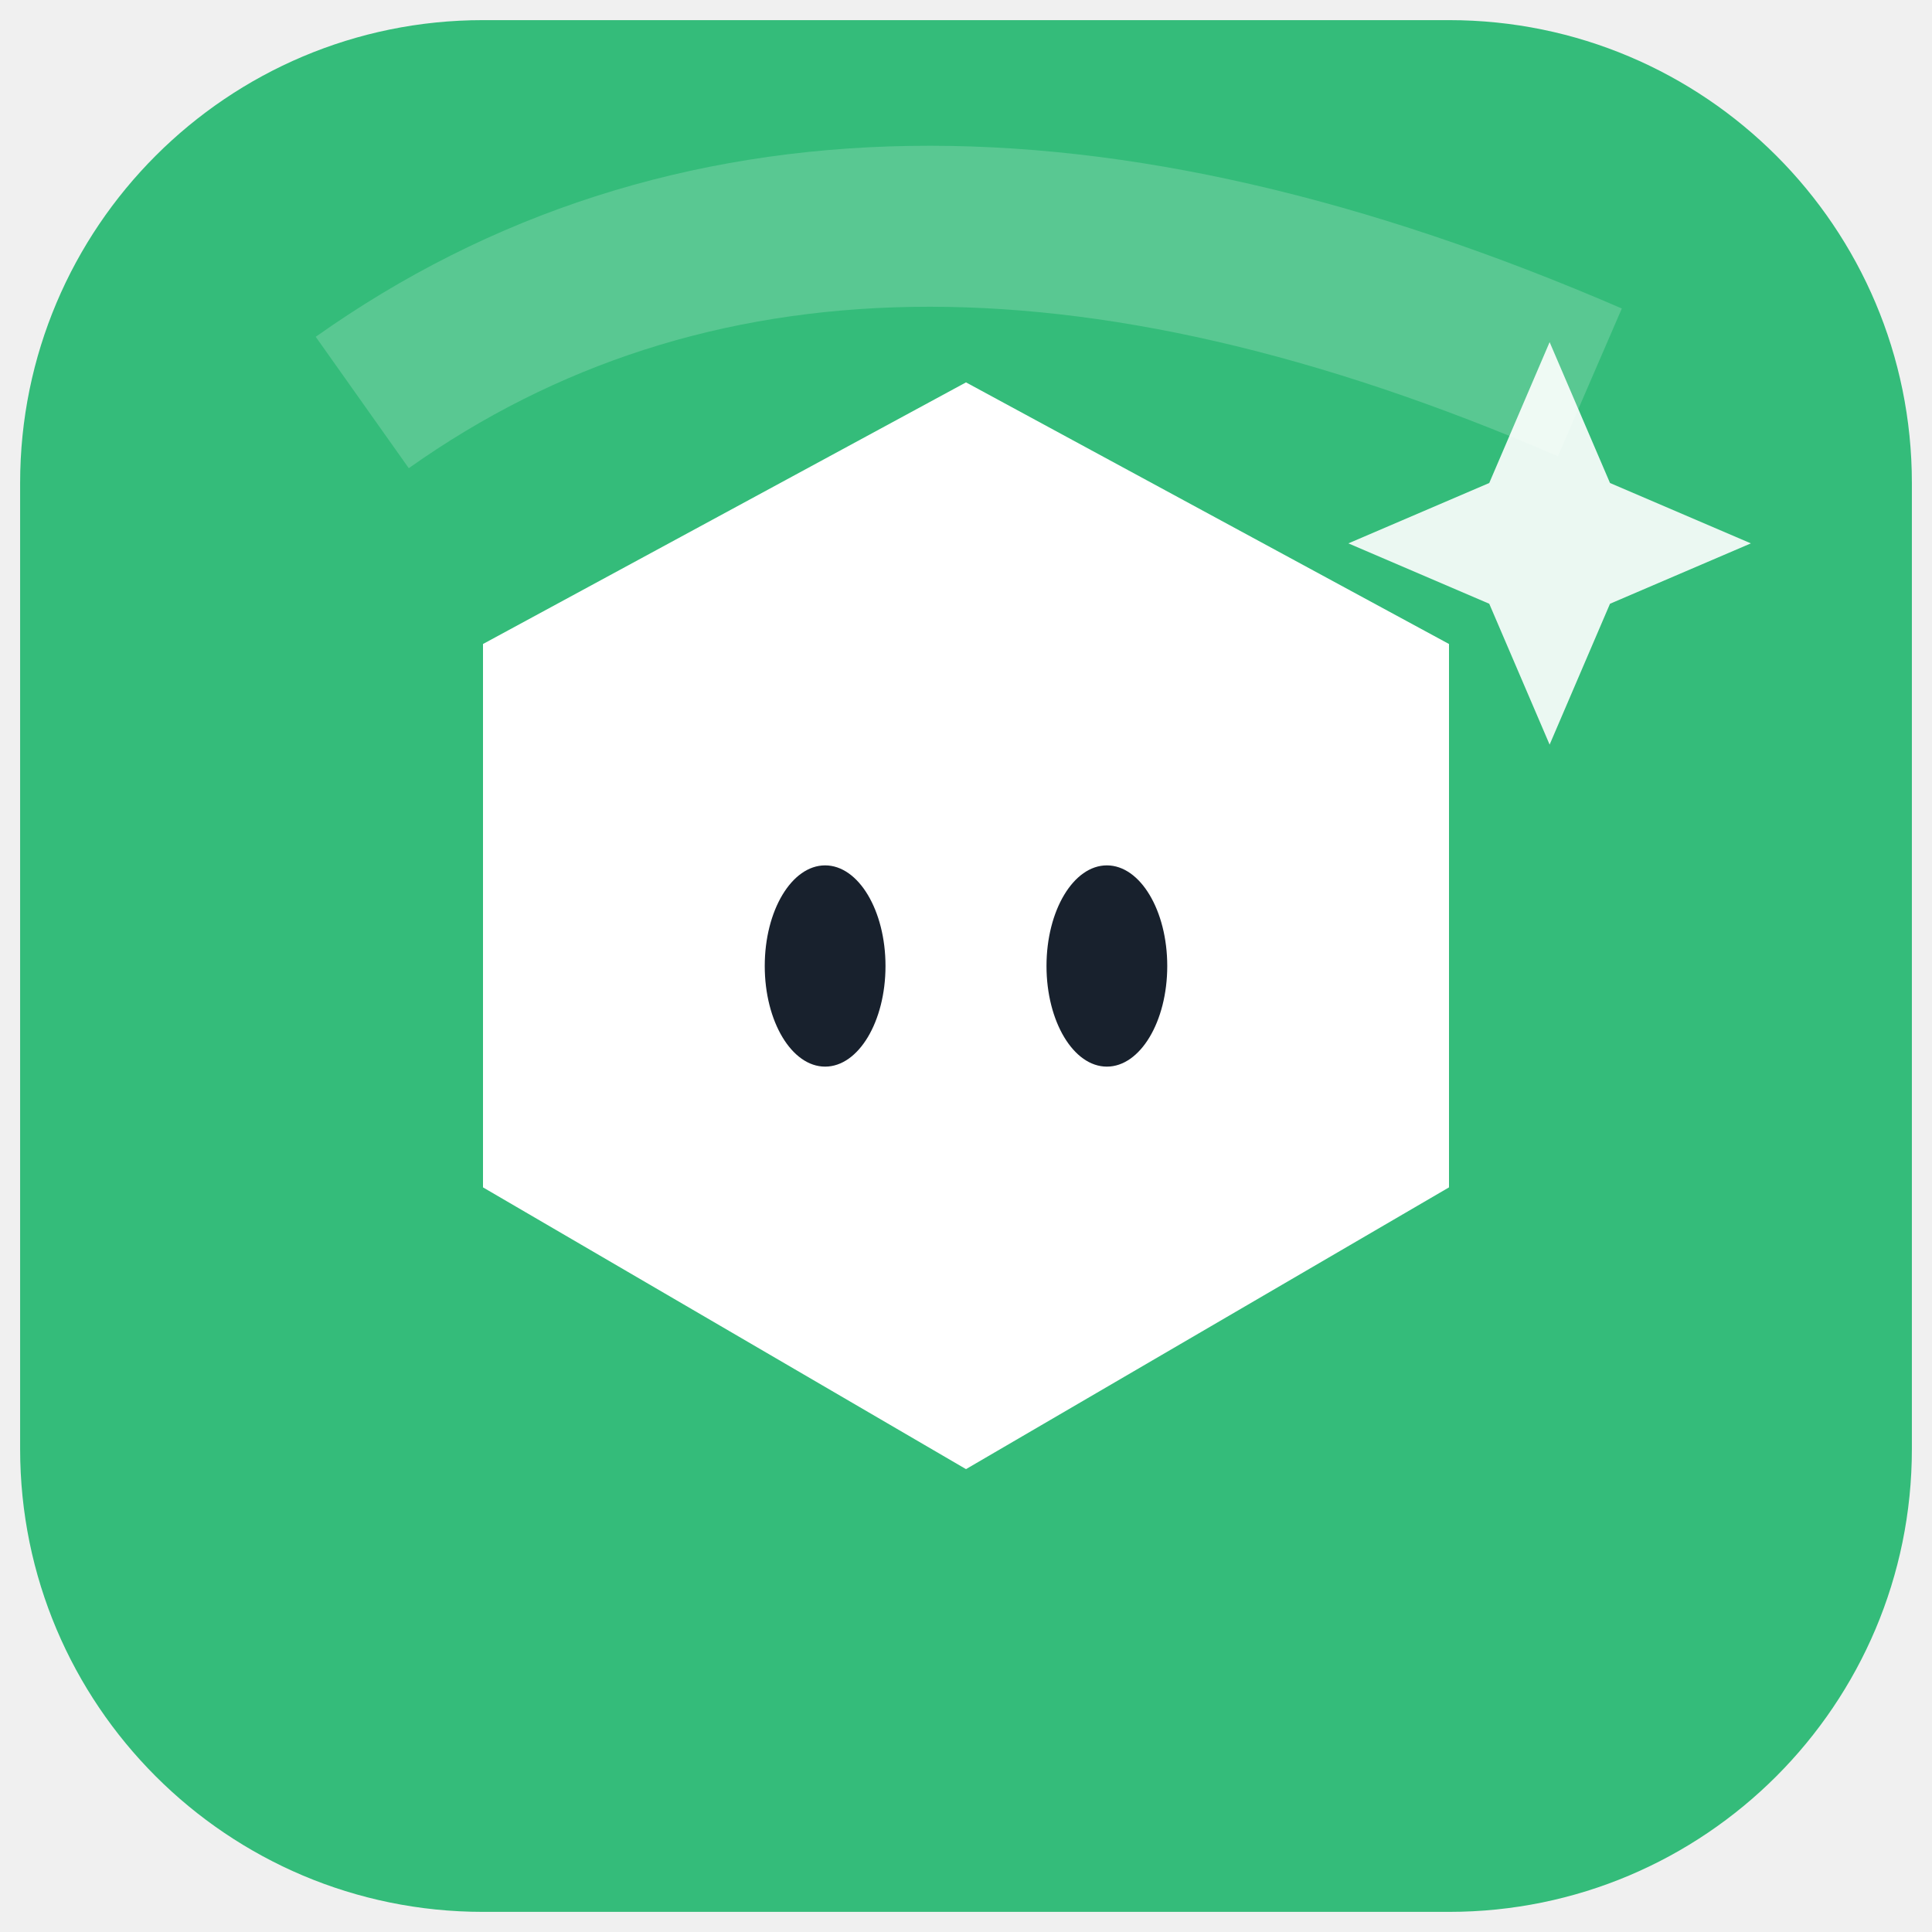
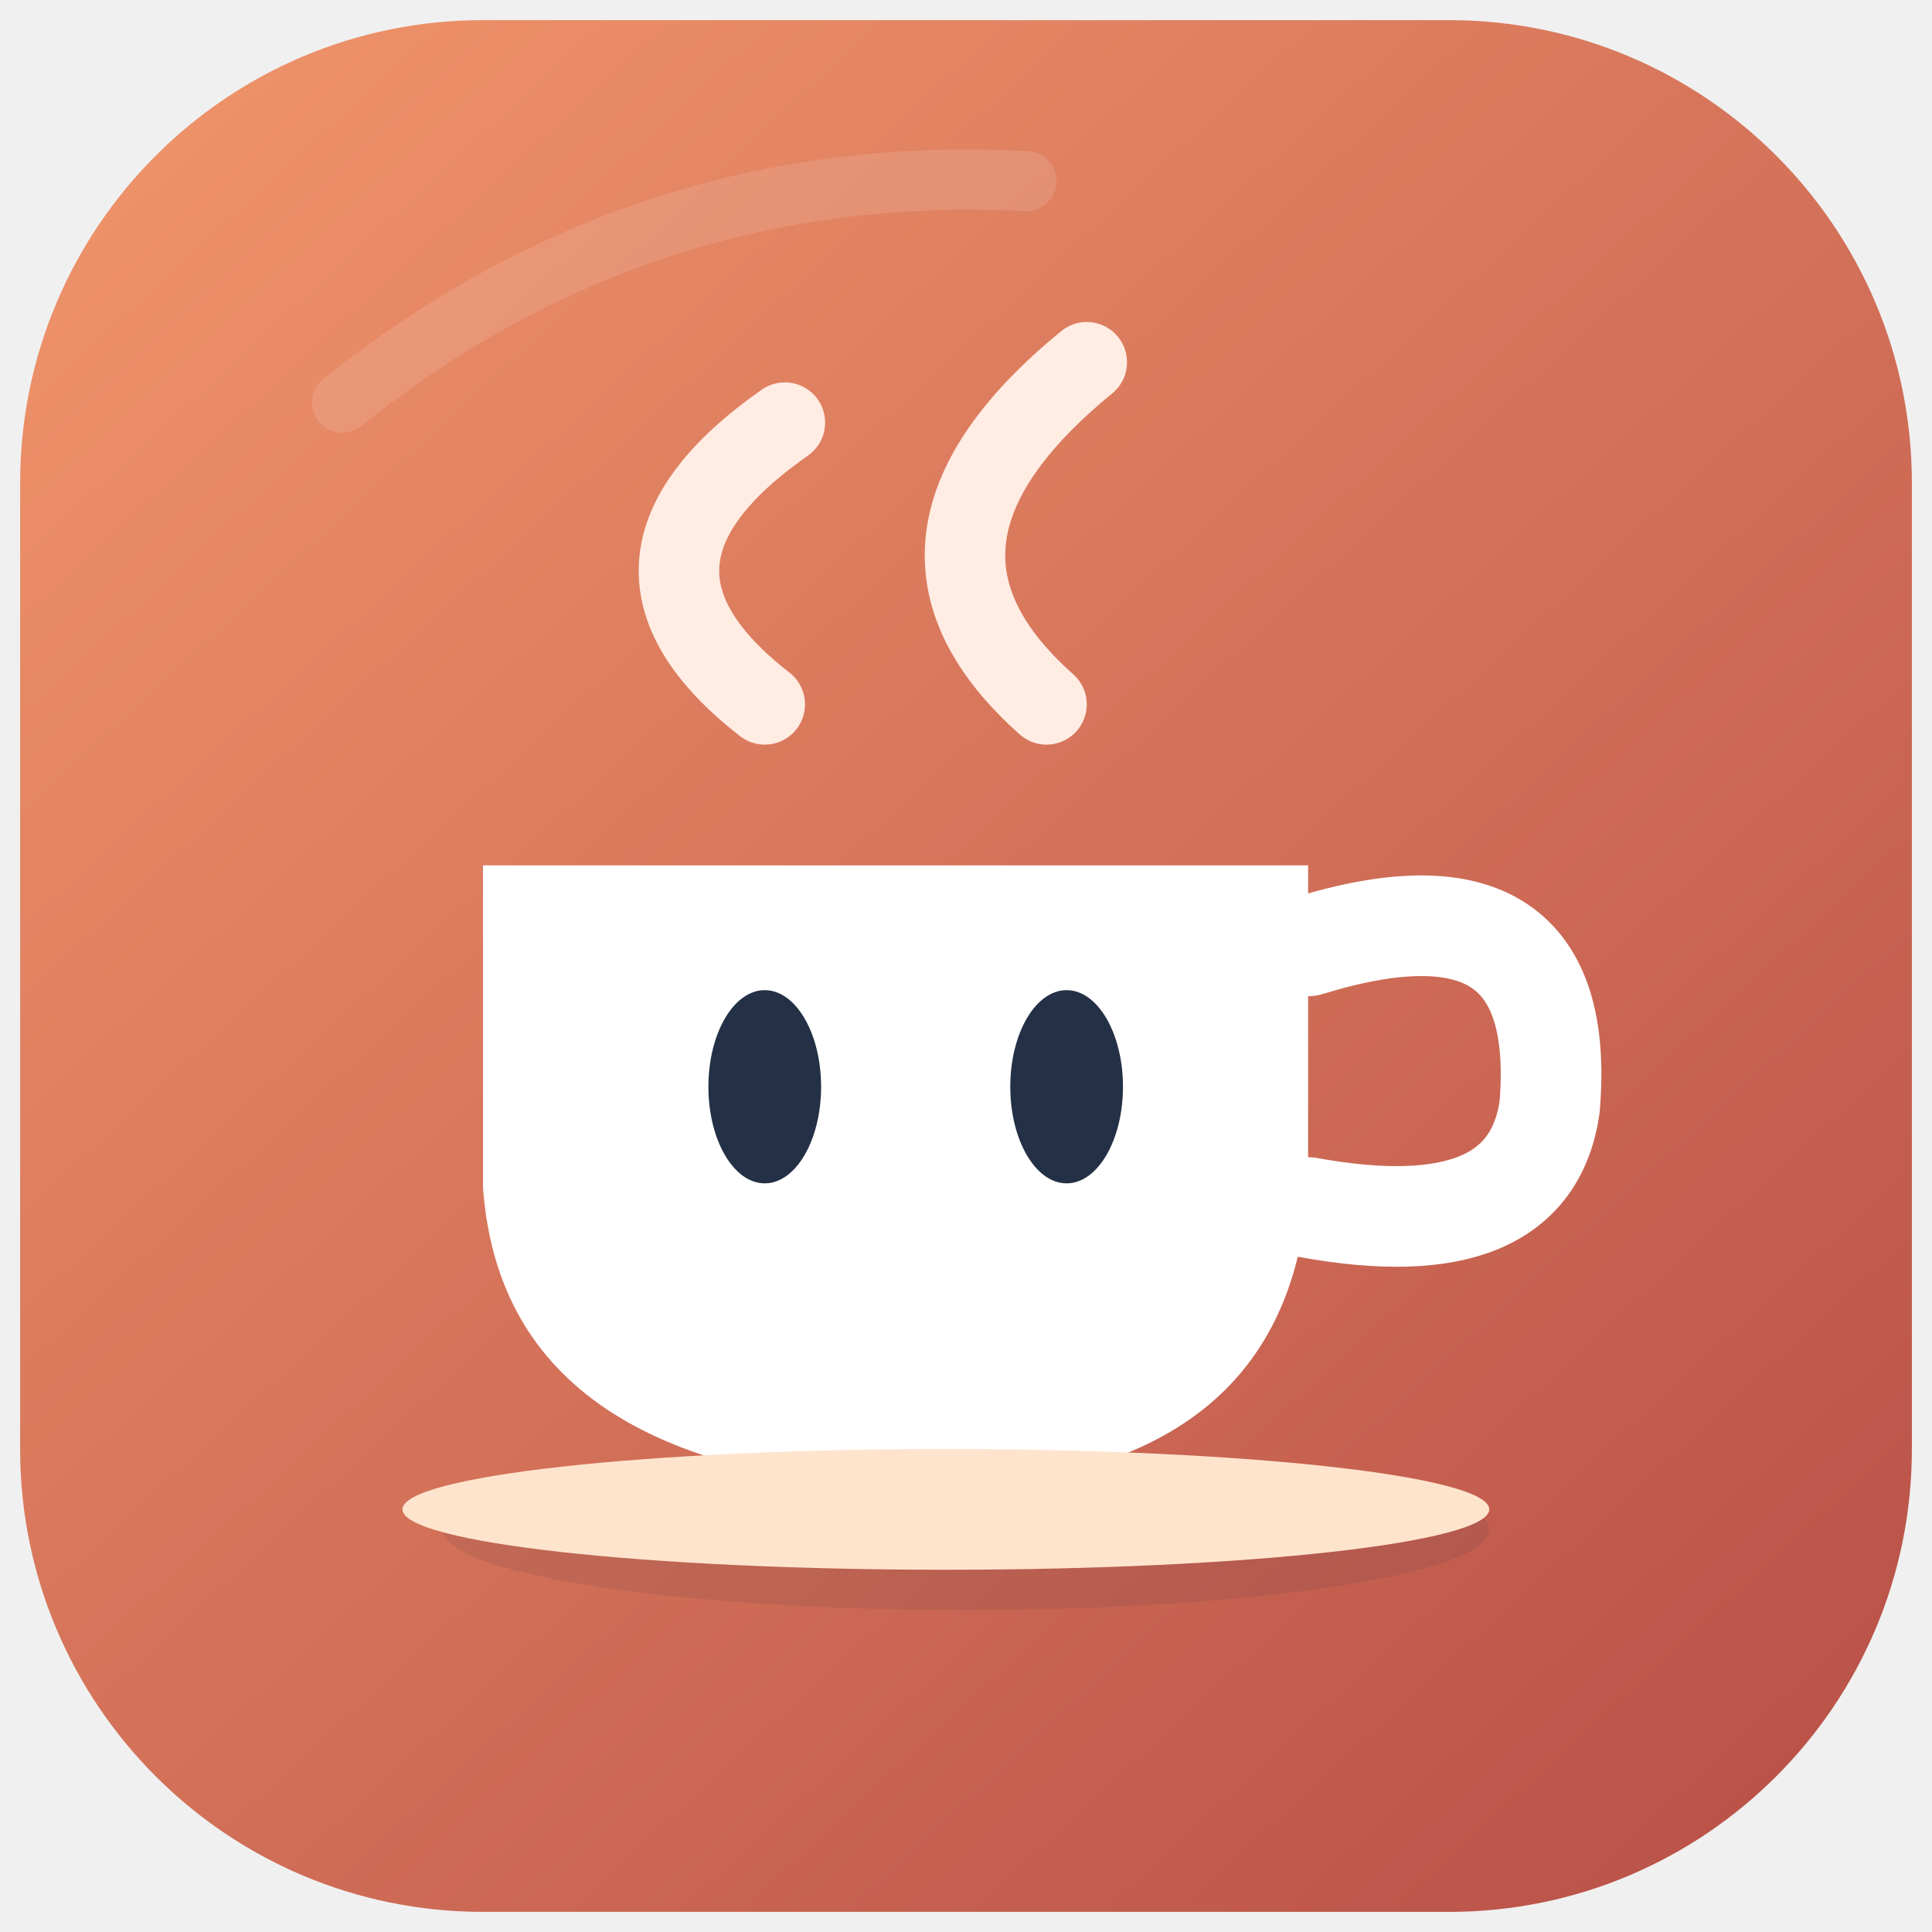
- <svg xmlns="http://www.w3.org/2000/svg" viewBox="0 0 96 96" width="128" height="128">
-   <rect x="1" y="1" width="94" height="94" rx="23" fill="#34bc7a" />
-   <path d="M18 20Q42 3 79 19" stroke="#fff" stroke-opacity=".18" stroke-width="8" fill="none" />
-   <g fill="#fff">
-     <path d="M48 19 72 32 72 59 48 73 24 59 24 32Z" />
+ <svg xmlns="http://www.w3.org/2000/svg" viewBox="0 0 96 96" width="128" height="128" role="img" aria-labelledby="title">
+   <defs>
+     <linearGradient id="tile" x1="0" y1="0" x2="0.92" y2="1">
+       <stop stop-color="#f1966c" />
+       <stop offset="1" stop-color="#b95148" />
+     </linearGradient>
+   </defs>
+   <rect x="1" y="1" width="94" height="94" rx="23" fill="url(#tile)" />
+   <path d="M17 20Q32 8 51 9" stroke="#fff" stroke-width="3" opacity=".12" fill="none" stroke-linecap="round" />
+   <ellipse cx="48" cy="76" rx="26" ry="4" fill="#152136" opacity=".09" />
+   <g stroke-linecap="round" stroke-linejoin="round">
+     <path d="M24 43H65V59Q64 74 45 74 25 73 24 59Z" fill="#fff" />
+     <path d="M65 47Q78 43 77 55 76 62 65 60" fill="none" stroke="#fff" stroke-width="5" stroke-linecap="round" stroke-linejoin="round" />
+     <path d="M38 35Q29 28 39 21M52 35Q43 27 54 18" fill="none" stroke="#ffece3" stroke-width="4" stroke-linecap="round" stroke-linejoin="round" />
+     <ellipse cx="38" cy="54" rx="2.8" ry="4.8" fill="#233045" />
+     <ellipse cx="53" cy="54" rx="2.8" ry="4.8" fill="#233045" />
+     <ellipse cx="47" cy="75" rx="27" ry="3" fill="#ffe4cd" />
  </g>
-   <ellipse cx="41" cy="48" rx="3" ry="5" fill="#18212d" />
-   <ellipse cx="55" cy="48" rx="3" ry="5" fill="#18212d" />
-   <path d="M77 17 80 24 87 27 80 30 77 37 74 30 67 27 74 24Z" fill="#fff" opacity=".9" />
</svg>
